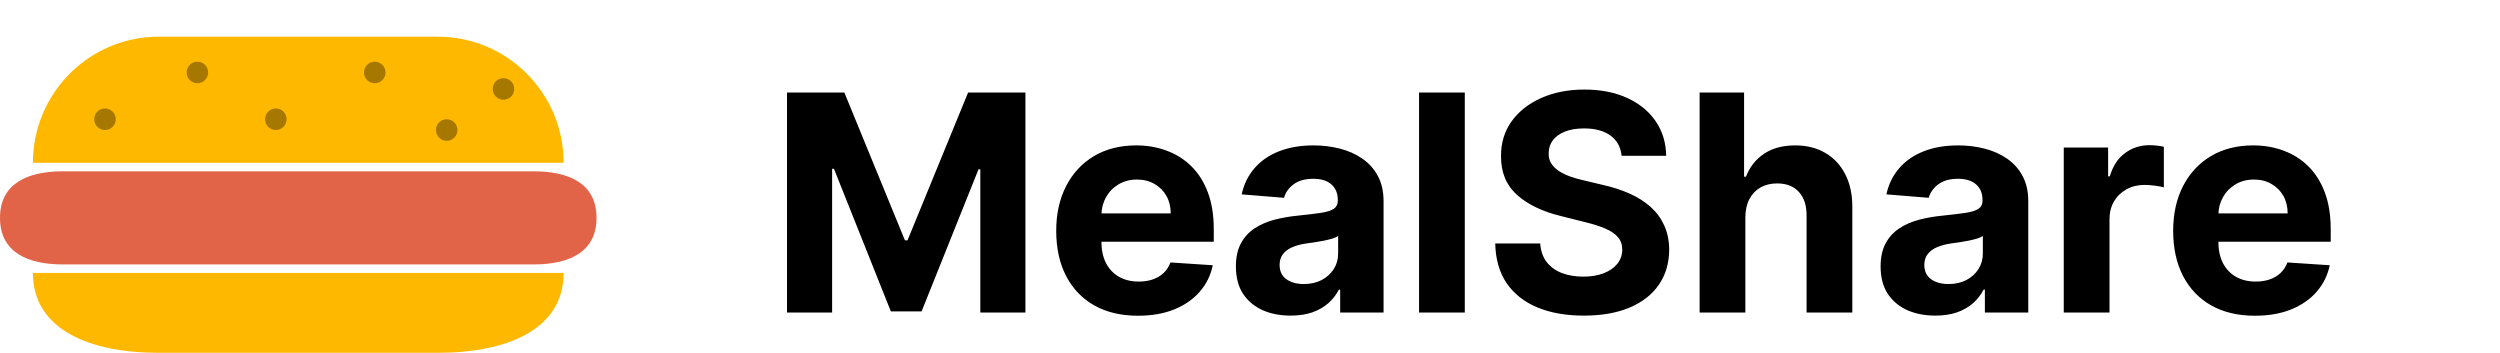
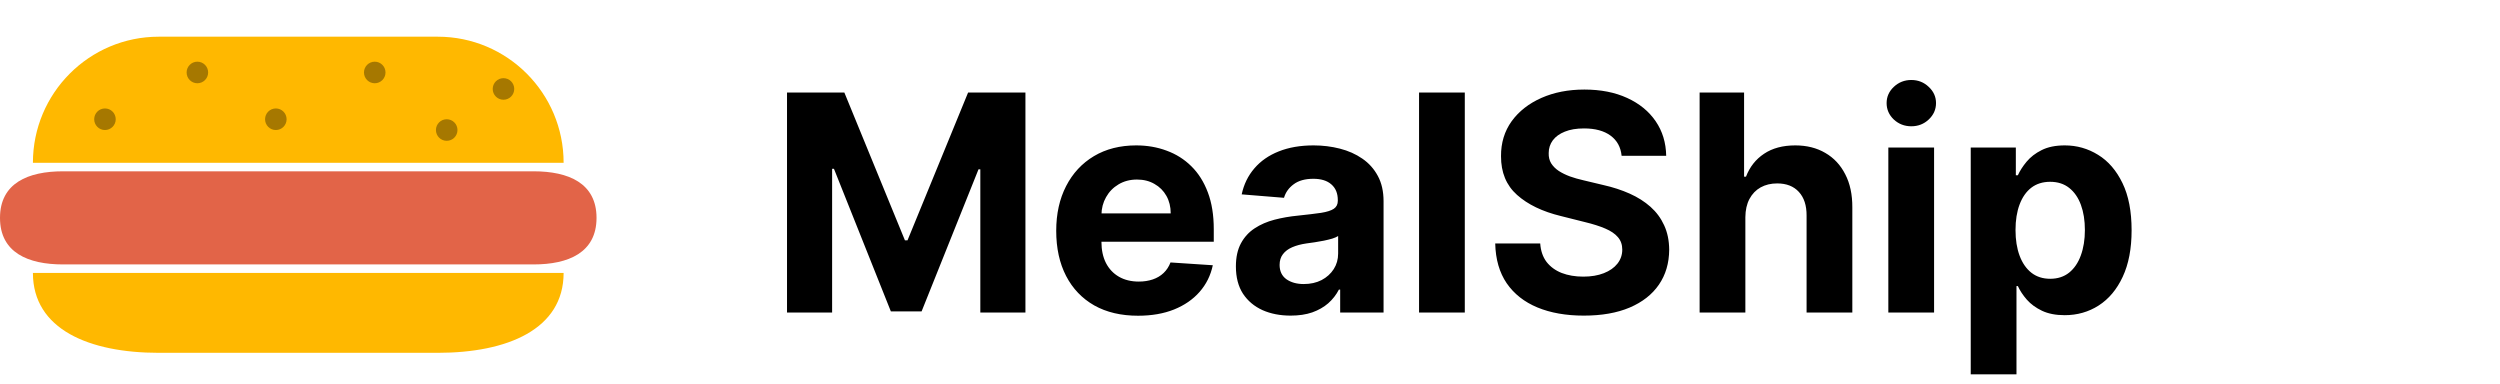
- <svg xmlns="http://www.w3.org/2000/svg" width="248" height="35" viewBox="0 0 248 35" fill="none">
+ <svg xmlns="http://www.w3.org/2000/svg" width="248" height="38" viewBox="0 0 248 38" fill="none">
  <path d="M52.934 26.231L6.242 26.231C2.794 26.231 -5.16922e-07 25.066 0 21.612C4.62509e-07 18.159 2.794 16.994 6.242 16.994L52.934 16.994C56.381 16.994 59.176 18.159 59.176 21.612C59.176 25.066 56.381 26.231 52.934 26.231Z" fill="#E26448" />
  <path d="M55.911 16.148L3.265 16.148V16.148C3.265 9.24 8.854 3.64 15.748 3.64L43.428 3.64C50.322 3.64 55.911 9.24 55.911 16.148V16.148Z" fill="#FFB800" />
  <path d="M19.579 8.259C20.169 8.259 20.648 7.78 20.648 7.189C20.648 6.598 20.169 6.119 19.579 6.119C18.99 6.119 18.512 6.598 18.512 7.189C18.512 7.78 18.99 8.259 19.579 8.259Z" fill="black" fill-opacity="0.35" />
  <path d="M10.412 12.899C11.002 12.899 11.48 12.419 11.48 11.829C11.48 11.238 11.002 10.758 10.412 10.758C9.822 10.758 9.344 11.238 9.344 11.829C9.344 12.419 9.822 12.899 10.412 12.899Z" fill="black" fill-opacity="0.35" />
  <path d="M37.174 8.259C37.764 8.259 38.242 7.78 38.242 7.189C38.242 6.598 37.764 6.119 37.174 6.119C36.585 6.119 36.106 6.598 36.106 7.189C36.106 7.78 36.585 8.259 37.174 8.259Z" fill="black" fill-opacity="0.35" />
  <path d="M27.363 12.899C27.953 12.899 28.431 12.419 28.431 11.829C28.431 11.238 27.953 10.758 27.363 10.758C26.773 10.758 26.295 11.238 26.295 11.829C26.295 12.419 26.773 12.899 27.363 12.899Z" fill="black" fill-opacity="0.35" />
  <path d="M49.944 9.894C50.534 9.894 51.012 9.415 51.012 8.824C51.012 8.233 50.534 7.754 49.944 7.754C49.355 7.754 48.877 8.233 48.877 8.824C48.877 9.415 49.355 9.894 49.944 9.894Z" fill="black" fill-opacity="0.35" />
  <path d="M44.313 13.969C44.903 13.969 45.382 13.49 45.382 12.899C45.382 12.308 44.903 11.829 44.313 11.829C43.724 11.829 43.245 12.308 43.245 12.899C43.245 13.49 43.724 13.969 44.313 13.969Z" fill="black" fill-opacity="0.35" />
  <path d="M55.911 27.077L3.265 27.077V27.077C3.265 32.672 8.854 35 15.748 35L43.428 35C50.322 35 55.911 32.672 55.911 27.077V27.077V27.077Z" fill="#FFB800" />
-   <path d="M78.072 9.182H83.761L89.769 23.841H90.025L96.034 9.182H101.723V31H97.248V16.799H97.067L91.421 30.893H88.374L82.728 16.746H82.546V31H78.072V9.182ZM112.895 31.32C111.212 31.32 109.763 30.979 108.549 30.297C107.341 29.608 106.411 28.635 105.758 27.378C105.104 26.114 104.777 24.619 104.777 22.893C104.777 21.209 105.104 19.732 105.758 18.461C106.411 17.19 107.331 16.199 108.517 15.489C109.71 14.778 111.109 14.423 112.714 14.423C113.794 14.423 114.799 14.597 115.729 14.945C116.667 15.286 117.483 15.801 118.179 16.49C118.883 17.179 119.429 18.046 119.82 19.09C120.211 20.126 120.406 21.341 120.406 22.733V23.979H106.589V21.167H116.134C116.134 20.514 115.992 19.935 115.708 19.43C115.424 18.926 115.03 18.532 114.525 18.248C114.028 17.957 113.449 17.811 112.789 17.811C112.1 17.811 111.489 17.971 110.956 18.291C110.431 18.603 110.019 19.026 109.721 19.558C109.422 20.084 109.27 20.67 109.263 21.316V23.99C109.263 24.8 109.412 25.499 109.71 26.089C110.015 26.678 110.445 27.133 110.999 27.452C111.553 27.772 112.21 27.932 112.97 27.932C113.474 27.932 113.936 27.861 114.355 27.719C114.774 27.577 115.133 27.364 115.431 27.079C115.729 26.796 115.956 26.447 116.113 26.035L120.31 26.312C120.097 27.321 119.66 28.202 119 28.954C118.346 29.7 117.501 30.283 116.464 30.702C115.434 31.114 114.245 31.32 112.895 31.32ZM128.034 31.309C126.99 31.309 126.059 31.128 125.243 30.766C124.426 30.396 123.78 29.853 123.304 29.136C122.835 28.411 122.601 27.509 122.601 26.43C122.601 25.521 122.768 24.757 123.101 24.139C123.435 23.521 123.89 23.024 124.465 22.648C125.04 22.271 125.694 21.987 126.425 21.796C127.164 21.604 127.938 21.469 128.748 21.391C129.699 21.291 130.466 21.199 131.049 21.114C131.631 21.021 132.054 20.886 132.317 20.709C132.579 20.531 132.711 20.268 132.711 19.921V19.857C132.711 19.182 132.498 18.66 132.071 18.291C131.652 17.921 131.056 17.736 130.282 17.736C129.465 17.736 128.815 17.918 128.332 18.28C127.849 18.635 127.53 19.082 127.373 19.622L123.176 19.281C123.389 18.287 123.808 17.428 124.433 16.703C125.058 15.972 125.864 15.411 126.851 15.02C127.846 14.622 128.996 14.423 130.303 14.423C131.212 14.423 132.082 14.53 132.913 14.743C133.751 14.956 134.493 15.286 135.14 15.734C135.793 16.181 136.308 16.756 136.684 17.459C137.061 18.155 137.249 18.99 137.249 19.963V31H132.945V28.731H132.817C132.554 29.242 132.203 29.693 131.763 30.084C131.322 30.467 130.793 30.769 130.175 30.989C129.557 31.202 128.844 31.309 128.034 31.309ZM129.334 28.177C130.001 28.177 130.591 28.046 131.102 27.783C131.613 27.513 132.015 27.151 132.306 26.696C132.597 26.241 132.743 25.727 132.743 25.151V23.415C132.601 23.507 132.405 23.592 132.157 23.671C131.915 23.741 131.642 23.809 131.336 23.873C131.031 23.93 130.726 23.983 130.42 24.033C130.115 24.075 129.838 24.114 129.589 24.15C129.057 24.228 128.591 24.352 128.194 24.523C127.796 24.693 127.487 24.924 127.267 25.215C127.047 25.499 126.937 25.854 126.937 26.28C126.937 26.898 127.16 27.371 127.608 27.697C128.062 28.017 128.638 28.177 129.334 28.177ZM145.308 9.182V31H140.77V9.182H145.308ZM160.865 15.457C160.78 14.597 160.414 13.93 159.768 13.454C159.121 12.978 158.244 12.74 157.136 12.74C156.383 12.74 155.748 12.847 155.229 13.06C154.711 13.266 154.313 13.553 154.036 13.923C153.766 14.292 153.631 14.711 153.631 15.18C153.617 15.57 153.699 15.911 153.876 16.202C154.061 16.494 154.313 16.746 154.633 16.959C154.952 17.165 155.322 17.346 155.741 17.502C156.16 17.651 156.607 17.779 157.083 17.886L159.043 18.354C159.995 18.567 160.869 18.852 161.664 19.207C162.459 19.562 163.148 19.999 163.731 20.517C164.313 21.035 164.764 21.646 165.084 22.349C165.41 23.053 165.577 23.859 165.584 24.768C165.577 26.103 165.236 27.261 164.562 28.241C163.894 29.214 162.928 29.97 161.664 30.51C160.407 31.043 158.891 31.309 157.115 31.309C155.354 31.309 153.82 31.039 152.513 30.499C151.213 29.959 150.197 29.16 149.466 28.102C148.741 27.037 148.361 25.72 148.326 24.15H152.79C152.839 24.881 153.049 25.492 153.418 25.982C153.795 26.465 154.295 26.831 154.92 27.079C155.552 27.321 156.266 27.442 157.062 27.442C157.843 27.442 158.521 27.328 159.097 27.101C159.679 26.874 160.13 26.558 160.45 26.153C160.769 25.748 160.929 25.283 160.929 24.757C160.929 24.267 160.783 23.855 160.492 23.521C160.208 23.188 159.789 22.903 159.235 22.669C158.688 22.435 158.017 22.222 157.222 22.03L154.846 21.433C153.006 20.986 151.554 20.286 150.489 19.334C149.423 18.383 148.894 17.101 148.901 15.489C148.894 14.168 149.246 13.014 149.956 12.026C150.673 11.039 151.657 10.268 152.907 9.714C154.157 9.161 155.577 8.884 157.168 8.884C158.788 8.884 160.201 9.161 161.408 9.714C162.623 10.268 163.567 11.039 164.242 12.026C164.917 13.014 165.265 14.157 165.286 15.457H160.865ZM173.14 21.54V31H168.602V9.182H173.013V17.523H173.204C173.574 16.558 174.17 15.801 174.994 15.254C175.818 14.7 176.851 14.423 178.094 14.423C179.231 14.423 180.221 14.672 181.067 15.169C181.919 15.659 182.579 16.366 183.048 17.289C183.524 18.205 183.758 19.303 183.751 20.581V31H179.213V21.391C179.22 20.382 178.964 19.597 178.446 19.036C177.934 18.475 177.217 18.195 176.294 18.195C175.676 18.195 175.129 18.326 174.653 18.589C174.184 18.852 173.815 19.235 173.545 19.739C173.282 20.236 173.147 20.837 173.14 21.54ZM191.989 31.309C190.945 31.309 190.014 31.128 189.198 30.766C188.381 30.396 187.735 29.853 187.259 29.136C186.79 28.411 186.556 27.509 186.556 26.43C186.556 25.521 186.723 24.757 187.056 24.139C187.39 23.521 187.845 23.024 188.42 22.648C188.995 22.271 189.649 21.987 190.38 21.796C191.119 21.604 191.893 21.469 192.703 21.391C193.654 21.291 194.421 21.199 195.004 21.114C195.586 21.021 196.009 20.886 196.272 20.709C196.534 20.531 196.666 20.268 196.666 19.921V19.857C196.666 19.182 196.453 18.66 196.027 18.291C195.608 17.921 195.011 17.736 194.237 17.736C193.42 17.736 192.77 17.918 192.287 18.28C191.804 18.635 191.485 19.082 191.328 19.622L187.131 19.281C187.344 18.287 187.763 17.428 188.388 16.703C189.013 15.972 189.819 15.411 190.806 15.02C191.801 14.622 192.951 14.423 194.258 14.423C195.167 14.423 196.037 14.53 196.868 14.743C197.706 14.956 198.448 15.286 199.095 15.734C199.748 16.181 200.263 16.756 200.639 17.459C201.016 18.155 201.204 18.99 201.204 19.963V31H196.9V28.731H196.772C196.51 29.242 196.158 29.693 195.718 30.084C195.277 30.467 194.748 30.769 194.13 30.989C193.512 31.202 192.799 31.309 191.989 31.309ZM193.289 28.177C193.956 28.177 194.546 28.046 195.057 27.783C195.568 27.513 195.97 27.151 196.261 26.696C196.552 26.241 196.698 25.727 196.698 25.151V23.415C196.556 23.507 196.36 23.592 196.112 23.671C195.87 23.741 195.597 23.809 195.291 23.873C194.986 23.93 194.681 23.983 194.375 24.033C194.07 24.075 193.793 24.114 193.544 24.15C193.012 24.228 192.546 24.352 192.149 24.523C191.751 24.693 191.442 24.924 191.222 25.215C191.002 25.499 190.892 25.854 190.892 26.28C190.892 26.898 191.115 27.371 191.563 27.697C192.017 28.017 192.593 28.177 193.289 28.177ZM204.725 31V14.636H209.125V17.491H209.295C209.594 16.476 210.094 15.709 210.798 15.19C211.501 14.665 212.31 14.402 213.227 14.402C213.454 14.402 213.699 14.416 213.962 14.445C214.224 14.473 214.455 14.512 214.654 14.562V18.589C214.441 18.525 214.146 18.468 213.77 18.418C213.393 18.369 213.049 18.344 212.736 18.344C212.069 18.344 211.472 18.489 210.947 18.78C210.428 19.065 210.016 19.462 209.711 19.974C209.413 20.485 209.263 21.075 209.263 21.742V31H204.725ZM223.696 31.32C222.013 31.32 220.564 30.979 219.35 30.297C218.142 29.608 217.212 28.635 216.558 27.378C215.905 26.114 215.578 24.619 215.578 22.893C215.578 21.209 215.905 19.732 216.558 18.461C217.212 17.19 218.132 16.199 219.318 15.489C220.511 14.778 221.91 14.423 223.515 14.423C224.595 14.423 225.6 14.597 226.53 14.945C227.467 15.286 228.284 15.801 228.98 16.49C229.683 17.179 230.23 18.046 230.621 19.09C231.011 20.126 231.207 21.341 231.207 22.733V23.979H217.389V21.167H226.935C226.935 20.514 226.793 19.935 226.509 19.43C226.225 18.926 225.83 18.532 225.326 18.248C224.829 17.957 224.25 17.811 223.59 17.811C222.901 17.811 222.29 17.971 221.757 18.291C221.232 18.603 220.82 19.026 220.521 19.558C220.223 20.084 220.07 20.67 220.063 21.316V23.99C220.063 24.8 220.212 25.499 220.511 26.089C220.816 26.678 221.246 27.133 221.8 27.452C222.354 27.772 223.011 27.932 223.771 27.932C224.275 27.932 224.737 27.861 225.156 27.719C225.575 27.577 225.933 27.364 226.232 27.079C226.53 26.796 226.757 26.447 226.913 26.035L231.111 26.312C230.898 27.321 230.461 28.202 229.801 28.954C229.147 29.7 228.302 30.283 227.265 30.702C226.235 31.114 225.046 31.32 223.696 31.32Z" fill="black" />
+   <path d="M78.072 9.182H83.761L89.769 23.841H90.025L96.034 9.182H101.723V31H97.248V16.799H97.067L91.421 30.893H88.374L82.728 16.746H82.546V31H78.072V9.182ZM112.895 31.32C111.212 31.32 109.763 30.979 108.549 30.297C107.341 29.608 106.411 28.635 105.758 27.378C105.104 26.114 104.777 24.619 104.777 22.893C104.777 21.209 105.104 19.732 105.758 18.461C106.411 17.19 107.331 16.199 108.517 15.489C109.71 14.778 111.109 14.423 112.714 14.423C113.794 14.423 114.799 14.597 115.729 14.945C116.667 15.286 117.483 15.801 118.179 16.49C118.883 17.179 119.429 18.046 119.82 19.09C120.211 20.126 120.406 21.341 120.406 22.733V23.979H106.589V21.167H116.134C116.134 20.514 115.992 19.935 115.708 19.43C115.424 18.926 115.03 18.532 114.525 18.248C114.028 17.957 113.449 17.811 112.789 17.811C112.1 17.811 111.489 17.971 110.956 18.291C110.431 18.603 110.019 19.026 109.721 19.558C109.422 20.084 109.27 20.67 109.263 21.316V23.99C109.263 24.8 109.412 25.499 109.71 26.089C110.015 26.678 110.445 27.133 110.999 27.452C111.553 27.772 112.21 27.932 112.97 27.932C113.474 27.932 113.936 27.861 114.355 27.719C114.774 27.577 115.133 27.364 115.431 27.079C115.729 26.796 115.956 26.447 116.113 26.035L120.31 26.312C120.097 27.321 119.66 28.202 119 28.954C118.346 29.7 117.501 30.283 116.464 30.702C115.434 31.114 114.245 31.32 112.895 31.32ZM128.034 31.309C126.99 31.309 126.059 31.128 125.243 30.766C124.426 30.396 123.78 29.853 123.304 29.136C122.835 28.411 122.601 27.509 122.601 26.43C122.601 25.521 122.768 24.757 123.101 24.139C123.435 23.521 123.89 23.024 124.465 22.648C125.04 22.271 125.694 21.987 126.425 21.796C127.164 21.604 127.938 21.469 128.748 21.391C129.699 21.291 130.466 21.199 131.049 21.114C131.631 21.021 132.054 20.886 132.317 20.709C132.579 20.531 132.711 20.268 132.711 19.921V19.857C132.711 19.182 132.498 18.66 132.071 18.291C131.652 17.921 131.056 17.736 130.282 17.736C129.465 17.736 128.815 17.918 128.332 18.28C127.849 18.635 127.53 19.082 127.373 19.622L123.176 19.281C123.389 18.287 123.808 17.428 124.433 16.703C125.058 15.972 125.864 15.411 126.851 15.02C127.846 14.622 128.996 14.423 130.303 14.423C131.212 14.423 132.082 14.53 132.913 14.743C133.751 14.956 134.493 15.286 135.14 15.734C135.793 16.181 136.308 16.756 136.684 17.459C137.061 18.155 137.249 18.99 137.249 19.963V31H132.945V28.731H132.817C132.554 29.242 132.203 29.693 131.763 30.084C131.322 30.467 130.793 30.769 130.175 30.989C129.557 31.202 128.844 31.309 128.034 31.309ZM129.334 28.177C130.001 28.177 130.591 28.046 131.102 27.783C131.613 27.513 132.015 27.151 132.306 26.696C132.597 26.241 132.743 25.727 132.743 25.151V23.415C132.601 23.507 132.405 23.592 132.157 23.671C131.915 23.741 131.642 23.809 131.336 23.873C131.031 23.93 130.726 23.983 130.42 24.033C130.115 24.075 129.838 24.114 129.589 24.15C129.057 24.228 128.591 24.352 128.194 24.523C127.796 24.693 127.487 24.924 127.267 25.215C127.047 25.499 126.937 25.854 126.937 26.28C126.937 26.898 127.16 27.371 127.608 27.697C128.062 28.017 128.638 28.177 129.334 28.177ZM145.308 9.182V31H140.77V9.182H145.308ZM160.865 15.457C160.78 14.597 160.414 13.93 159.768 13.454C159.121 12.978 158.244 12.74 157.136 12.74C156.383 12.74 155.748 12.847 155.229 13.06C154.711 13.266 154.313 13.553 154.036 13.923C153.766 14.292 153.631 14.711 153.631 15.18C153.617 15.57 153.699 15.911 153.876 16.202C154.061 16.494 154.313 16.746 154.633 16.959C154.952 17.165 155.322 17.346 155.741 17.502C156.16 17.651 156.607 17.779 157.083 17.886L159.043 18.354C159.995 18.567 160.869 18.852 161.664 19.207C162.459 19.562 163.148 19.999 163.731 20.517C164.313 21.035 164.764 21.646 165.084 22.349C165.41 23.053 165.577 23.859 165.584 24.768C165.577 26.103 165.236 27.261 164.562 28.241C163.894 29.214 162.928 29.97 161.664 30.51C160.407 31.043 158.891 31.309 157.115 31.309C155.354 31.309 153.82 31.039 152.513 30.499C151.213 29.959 150.197 29.16 149.466 28.102C148.741 27.037 148.361 25.72 148.326 24.15H152.79C152.839 24.881 153.049 25.492 153.418 25.982C153.795 26.465 154.295 26.831 154.92 27.079C155.552 27.321 156.266 27.442 157.062 27.442C157.843 27.442 158.521 27.328 159.097 27.101C159.679 26.874 160.13 26.558 160.45 26.153C160.769 25.748 160.929 25.283 160.929 24.757C160.929 24.267 160.783 23.855 160.492 23.521C160.208 23.188 159.789 22.903 159.235 22.669C158.688 22.435 158.017 22.222 157.222 22.03L154.846 21.433C153.006 20.986 151.554 20.286 150.489 19.334C149.423 18.383 148.894 17.101 148.901 15.489C148.894 14.168 149.246 13.014 149.956 12.026C150.673 11.039 151.657 10.268 152.907 9.714C154.157 9.161 155.577 8.884 157.168 8.884C158.788 8.884 160.201 9.161 161.408 9.714C162.623 10.268 163.567 11.039 164.242 12.026C164.917 13.014 165.265 14.157 165.286 15.457H160.865ZM173.14 21.54V31H168.602V9.182H173.013V17.523H173.204C173.574 16.558 174.17 15.801 174.994 15.254C175.818 14.7 176.851 14.423 178.094 14.423C179.231 14.423 180.221 14.672 181.067 15.169C181.919 15.659 182.579 16.366 183.048 17.289C183.524 18.205 183.758 19.303 183.751 20.581V31H179.213V21.391C179.22 20.382 178.964 19.597 178.446 19.036C177.934 18.475 177.217 18.195 176.294 18.195C175.676 18.195 175.129 18.326 174.653 18.589C174.184 18.852 173.815 19.235 173.545 19.739C173.282 20.236 173.147 20.837 173.14 21.54ZM187.323 31V14.636H191.861V31H187.323ZM189.603 12.527C188.928 12.527 188.349 12.303 187.866 11.856C187.39 11.401 187.152 10.858 187.152 10.226C187.152 9.601 187.39 9.065 187.866 8.617C188.349 8.163 188.928 7.935 189.603 7.935C190.277 7.935 190.853 8.163 191.328 8.617C191.811 9.065 192.053 9.601 192.053 10.226C192.053 10.858 191.811 11.401 191.328 11.856C190.853 12.303 190.277 12.527 189.603 12.527ZM195.497 37.136V14.636H199.971V17.385H200.173C200.372 16.945 200.66 16.497 201.036 16.043C201.42 15.581 201.917 15.197 202.528 14.892C203.146 14.579 203.913 14.423 204.829 14.423C206.022 14.423 207.123 14.736 208.132 15.361C209.14 15.979 209.946 16.913 210.55 18.163C211.154 19.405 211.455 20.965 211.455 22.84C211.455 24.665 211.161 26.206 210.571 27.463C209.989 28.713 209.193 29.661 208.185 30.308C207.183 30.947 206.061 31.266 204.818 31.266C203.938 31.266 203.188 31.121 202.57 30.829C201.96 30.538 201.459 30.173 201.068 29.732C200.678 29.285 200.379 28.834 200.173 28.379H200.035V37.136H195.497ZM199.939 22.818C199.939 23.791 200.074 24.64 200.344 25.364C200.614 26.089 201.004 26.653 201.516 27.058C202.027 27.456 202.649 27.655 203.38 27.655C204.119 27.655 204.744 27.452 205.255 27.048C205.766 26.636 206.154 26.067 206.416 25.343C206.686 24.611 206.821 23.77 206.821 22.818C206.821 21.874 206.69 21.043 206.427 20.325C206.164 19.608 205.777 19.047 205.266 18.642C204.754 18.237 204.126 18.035 203.38 18.035C202.641 18.035 202.016 18.23 201.505 18.621C201.001 19.011 200.614 19.565 200.344 20.283C200.074 21 199.939 21.845 199.939 22.818Z" fill="black" />
</svg>
